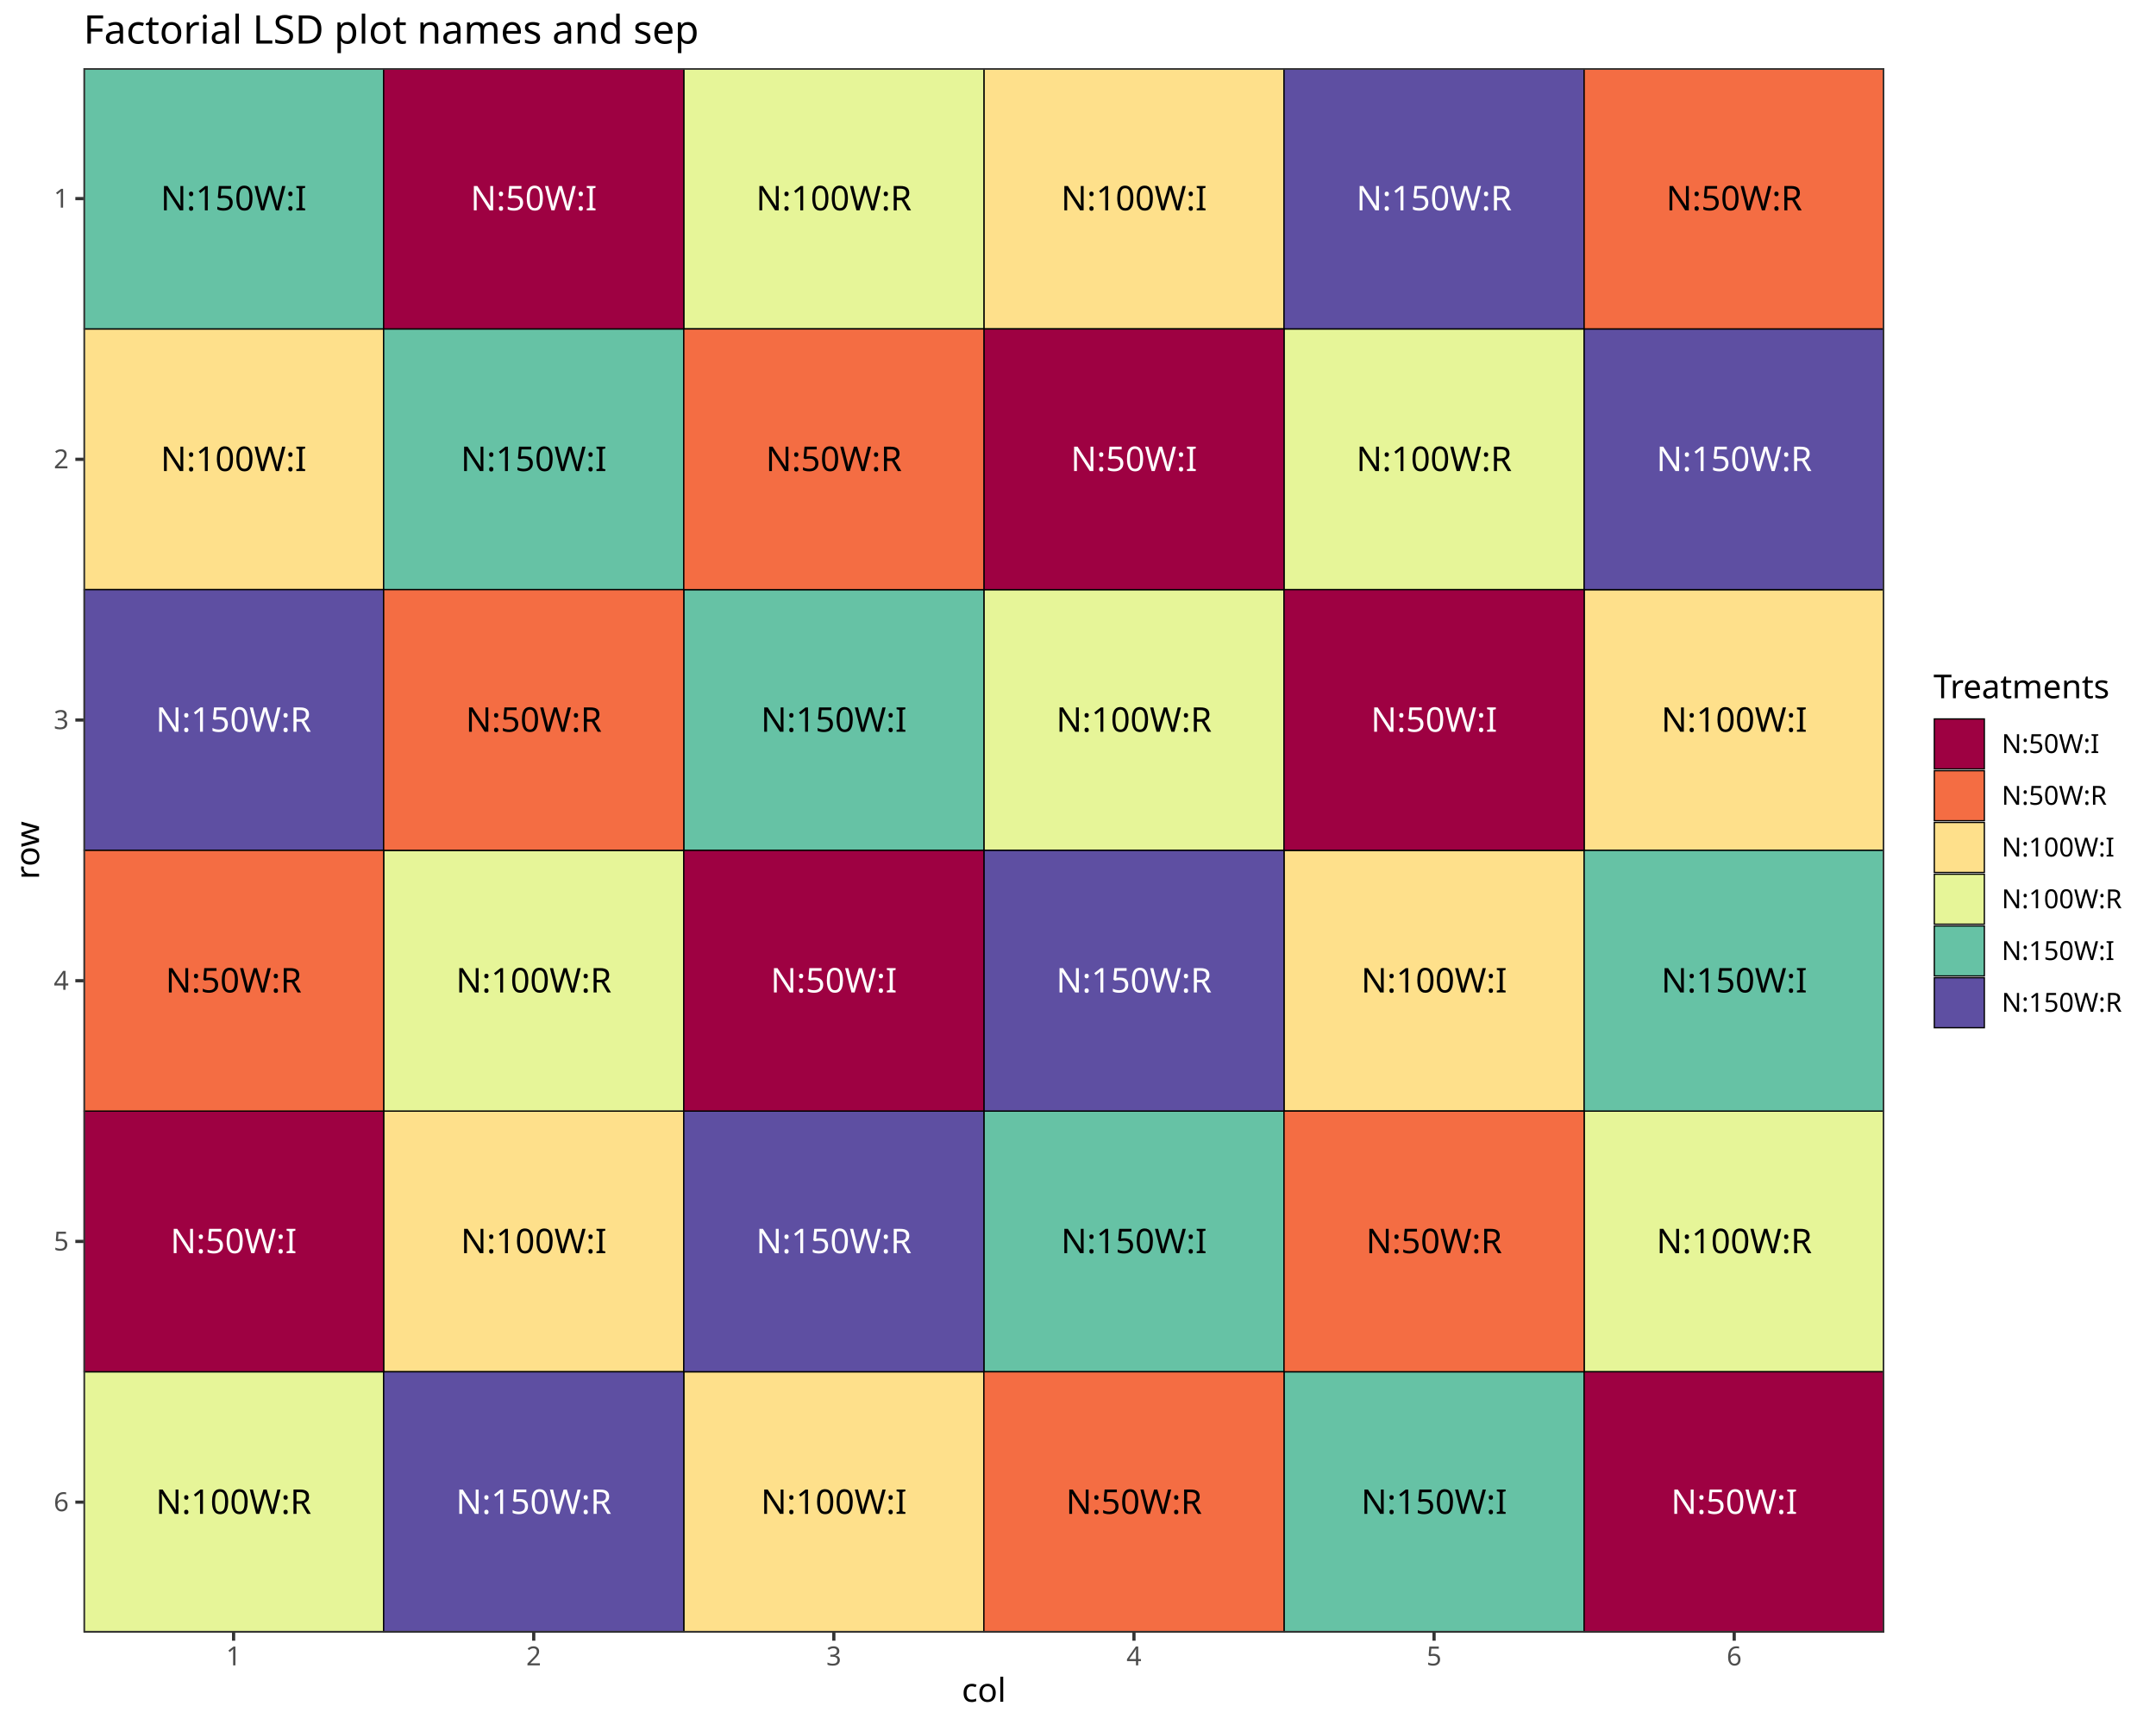
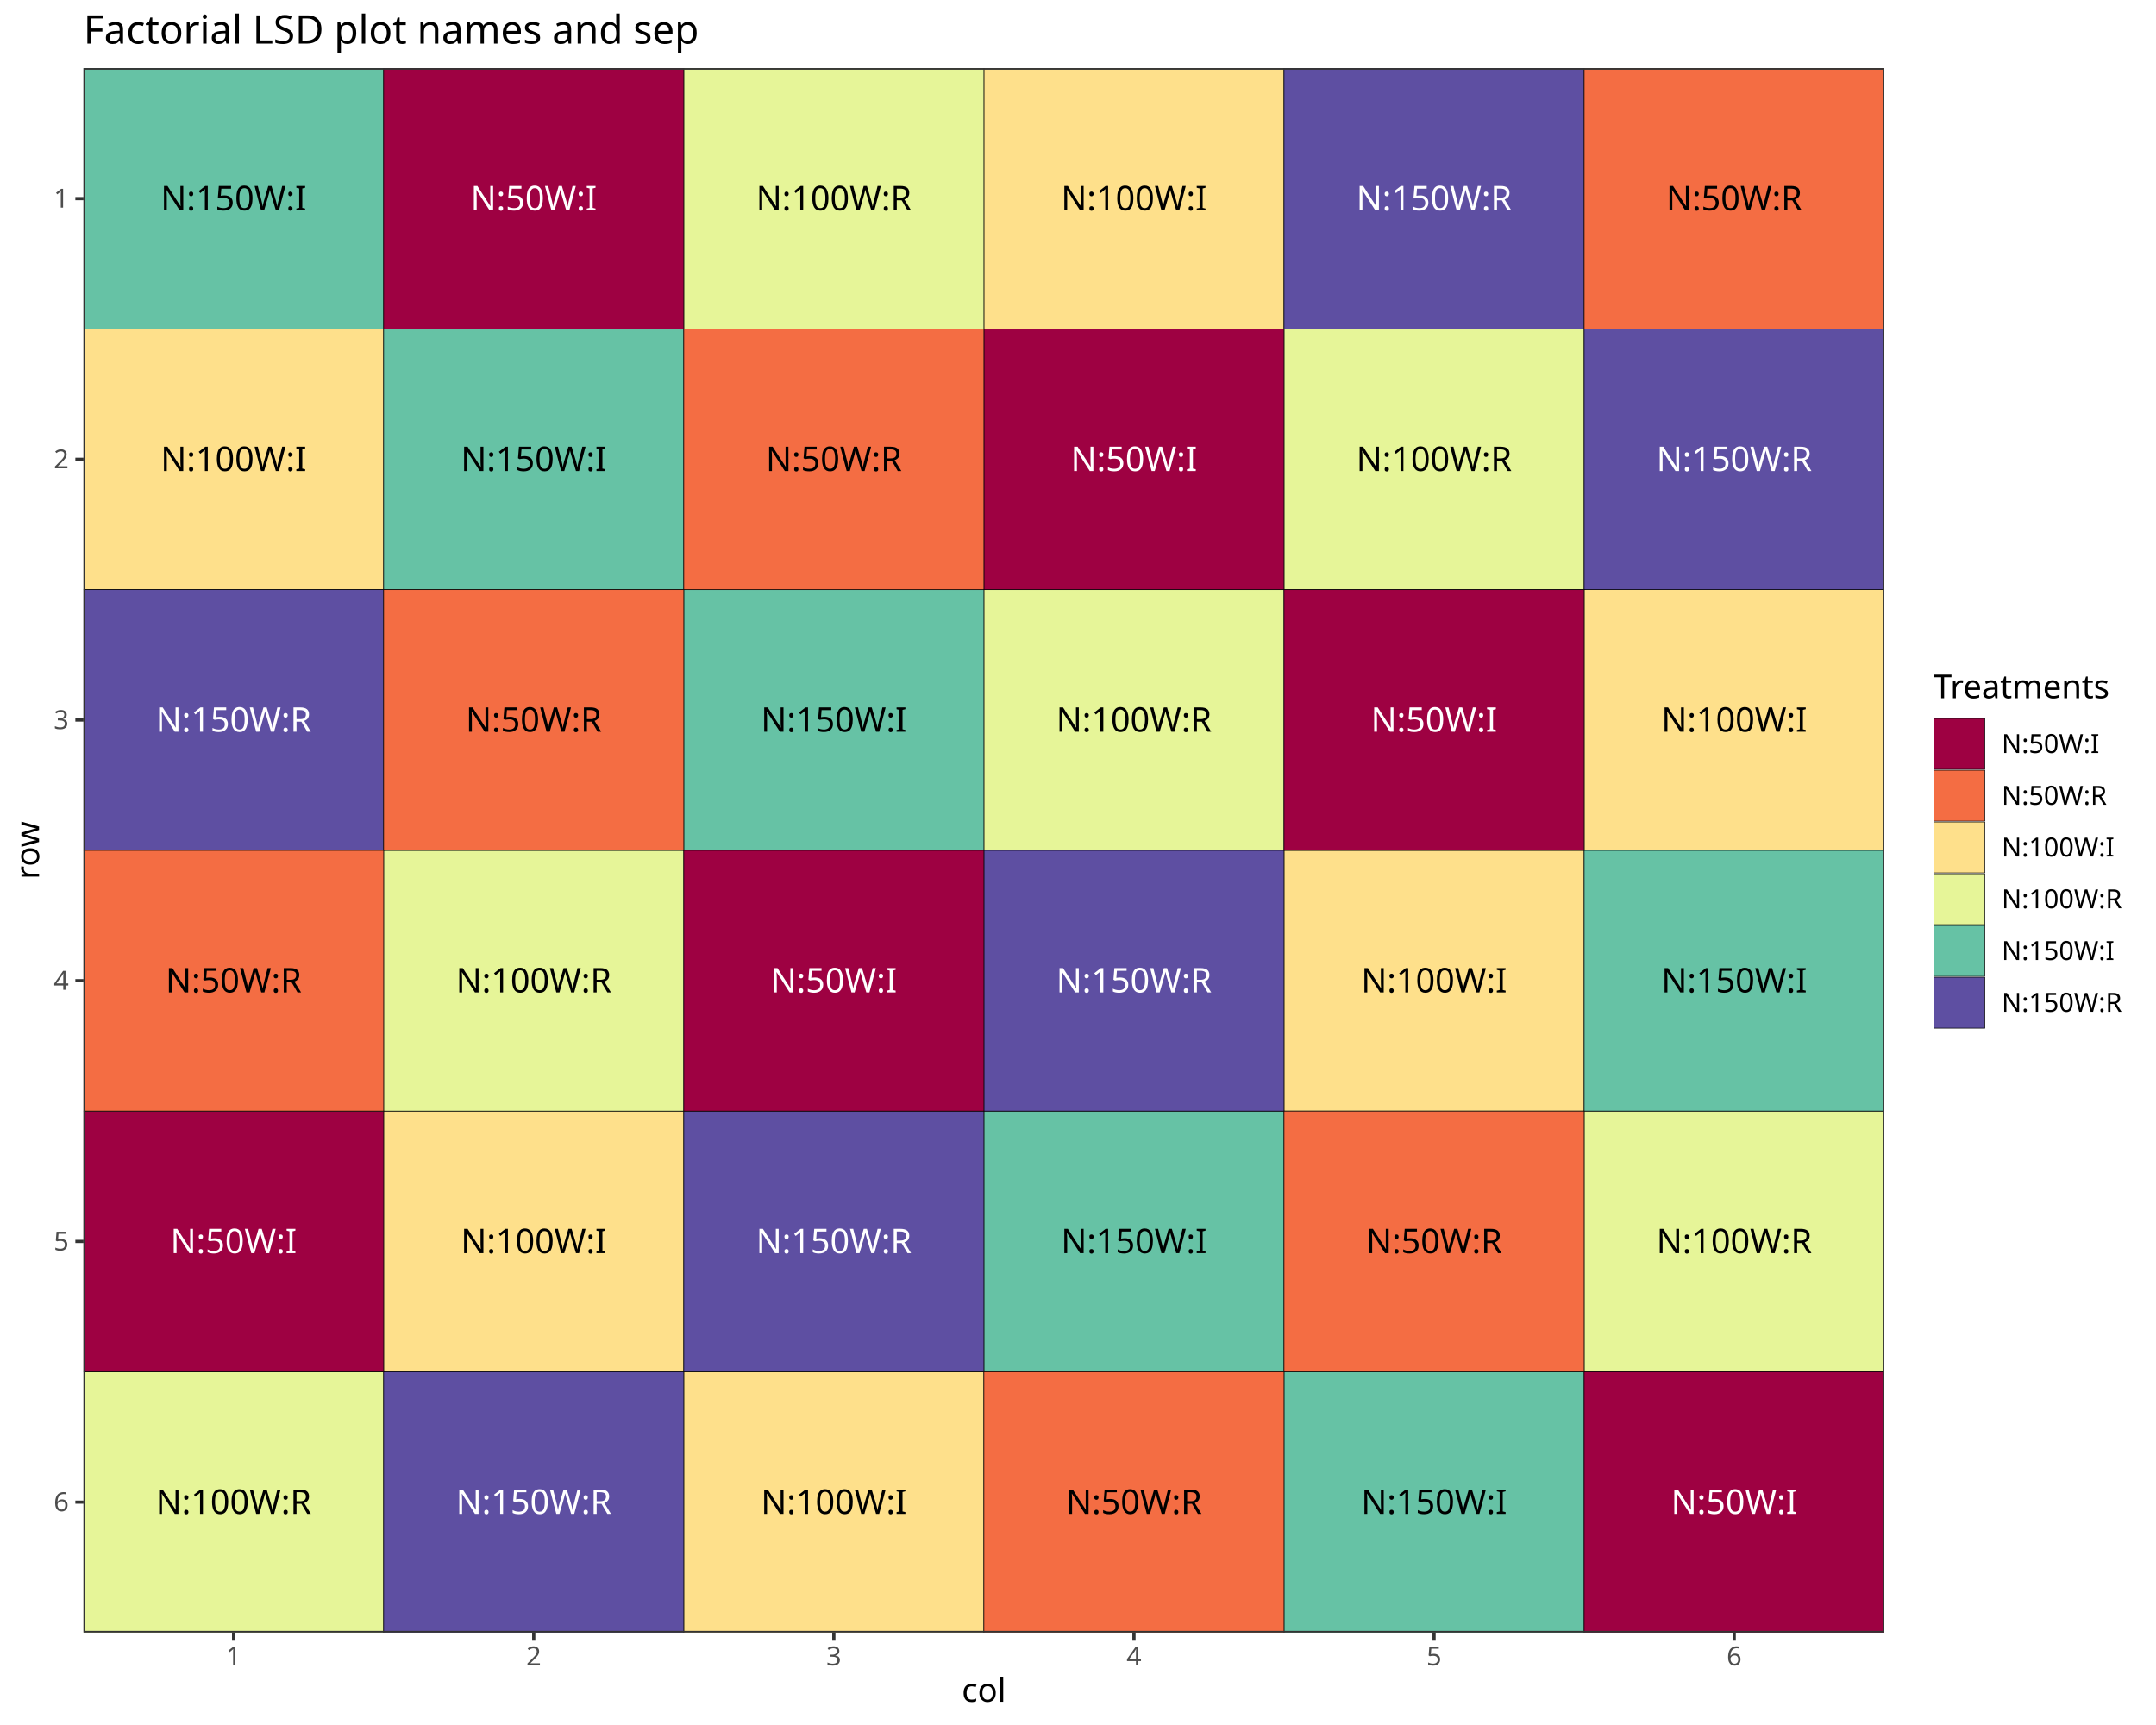
<svg xmlns="http://www.w3.org/2000/svg" class="svglite" data-engine-version="2.0" width="720.00pt" height="576.00pt" viewBox="0 0 720.00 576.00">
  <defs>
    <style type="text/css">
    .svglite line, .svglite polyline, .svglite polygon, .svglite path, .svglite rect, .svglite circle {
      fill: none;
      stroke: #000000;
      stroke-linecap: round;
      stroke-linejoin: round;
      stroke-miterlimit: 10.00;
    }
  </style>
  </defs>
  <rect width="100%" height="100%" style="stroke: none; fill: #FFFFFF;" />
  <defs>
    <clipPath id="cpMC4wMHw3MjAuMDB8MC4wMHw1NzYuMDA=">
      <rect x="0.00" y="0.00" width="720.00" height="576.00" />
    </clipPath>
  </defs>
  <g clip-path="url(#cpMC4wMHw3MjAuMDB8MC4wMHw1NzYuMDA=)">
    <rect x="0.00" y="0.00" width="720.00" height="576.00" style="stroke-width: 1.07; stroke: #FFFFFF; fill: #FFFFFF;" />
  </g>
  <defs>
    <clipPath id="cpMjcuOTB8NjI5LjI1fDIyLjc4fDU0NS4xMQ==">
      <rect x="27.90" y="22.78" width="601.35" height="522.33" />
    </clipPath>
  </defs>
  <g clip-path="url(#cpMjcuOTB8NjI5LjI1fDIyLjc4fDU0NS4xMQ==)">
    <rect x="27.90" y="22.78" width="601.35" height="522.33" style="stroke-width: 1.07; stroke: none; fill: #FFFFFF;" />
    <polyline points="27.90,22.78 629.25,22.78 " style="stroke-width: 0.53; stroke: #EBEBEB; stroke-linecap: butt;" />
    <polyline points="27.90,109.84 629.25,109.84 " style="stroke-width: 0.53; stroke: #EBEBEB; stroke-linecap: butt;" />
    <polyline points="27.90,196.89 629.25,196.89 " style="stroke-width: 0.53; stroke: #EBEBEB; stroke-linecap: butt;" />
    <polyline points="27.90,283.95 629.25,283.95 " style="stroke-width: 0.53; stroke: #EBEBEB; stroke-linecap: butt;" />
    <polyline points="27.90,371.00 629.25,371.00 " style="stroke-width: 0.53; stroke: #EBEBEB; stroke-linecap: butt;" />
    <polyline points="27.90,458.06 629.25,458.06 " style="stroke-width: 0.53; stroke: #EBEBEB; stroke-linecap: butt;" />
    <polyline points="27.90,545.11 629.25,545.11 " style="stroke-width: 0.53; stroke: #EBEBEB; stroke-linecap: butt;" />
    <polyline points="27.90,545.11 27.90,22.78 " style="stroke-width: 0.53; stroke: #EBEBEB; stroke-linecap: butt;" />
    <polyline points="128.12,545.11 128.12,22.78 " style="stroke-width: 0.53; stroke: #EBEBEB; stroke-linecap: butt;" />
    <polyline points="228.35,545.11 228.35,22.78 " style="stroke-width: 0.53; stroke: #EBEBEB; stroke-linecap: butt;" />
    <polyline points="328.57,545.11 328.57,22.78 " style="stroke-width: 0.53; stroke: #EBEBEB; stroke-linecap: butt;" />
    <polyline points="428.80,545.11 428.80,22.78 " style="stroke-width: 0.53; stroke: #EBEBEB; stroke-linecap: butt;" />
    <polyline points="529.03,545.11 529.03,22.78 " style="stroke-width: 0.53; stroke: #EBEBEB; stroke-linecap: butt;" />
    <polyline points="629.25,545.11 629.25,22.78 " style="stroke-width: 0.53; stroke: #EBEBEB; stroke-linecap: butt;" />
    <polyline points="27.90,66.31 629.25,66.31 " style="stroke-width: 1.07; stroke: #EBEBEB; stroke-linecap: butt;" />
    <polyline points="27.90,153.37 629.25,153.37 " style="stroke-width: 1.07; stroke: #EBEBEB; stroke-linecap: butt;" />
    <polyline points="27.90,240.42 629.25,240.42 " style="stroke-width: 1.07; stroke: #EBEBEB; stroke-linecap: butt;" />
    <polyline points="27.90,327.48 629.25,327.48 " style="stroke-width: 1.07; stroke: #EBEBEB; stroke-linecap: butt;" />
    <polyline points="27.90,414.53 629.25,414.53 " style="stroke-width: 1.07; stroke: #EBEBEB; stroke-linecap: butt;" />
    <polyline points="27.90,501.59 629.25,501.59 " style="stroke-width: 1.07; stroke: #EBEBEB; stroke-linecap: butt;" />
    <polyline points="78.01,545.11 78.01,22.78 " style="stroke-width: 1.07; stroke: #EBEBEB; stroke-linecap: butt;" />
    <polyline points="178.24,545.11 178.24,22.78 " style="stroke-width: 1.07; stroke: #EBEBEB; stroke-linecap: butt;" />
    <polyline points="278.46,545.11 278.46,22.78 " style="stroke-width: 1.07; stroke: #EBEBEB; stroke-linecap: butt;" />
    <polyline points="378.69,545.11 378.69,22.78 " style="stroke-width: 1.07; stroke: #EBEBEB; stroke-linecap: butt;" />
    <polyline points="478.91,545.11 478.91,22.78 " style="stroke-width: 1.07; stroke: #EBEBEB; stroke-linecap: butt;" />
    <polyline points="579.14,545.11 579.14,22.78 " style="stroke-width: 1.07; stroke: #EBEBEB; stroke-linecap: butt;" />
-     <rect x="529.03" y="196.89" width="100.23" height="87.05" style="stroke-width: 0.43; stroke-linecap: butt; stroke-linejoin: miter; fill: #FEE08B;" />
-     <rect x="328.57" y="22.78" width="100.23" height="87.05" style="stroke-width: 0.43; stroke-linecap: butt; stroke-linejoin: miter; fill: #FEE08B;" />
-     <rect x="128.12" y="371.00" width="100.23" height="87.05" style="stroke-width: 0.43; stroke-linecap: butt; stroke-linejoin: miter; fill: #FEE08B;" />
-     <rect x="228.35" y="458.06" width="100.23" height="87.05" style="stroke-width: 0.43; stroke-linecap: butt; stroke-linejoin: miter; fill: #FEE08B;" />
-     <rect x="27.90" y="109.84" width="100.23" height="87.05" style="stroke-width: 0.43; stroke-linecap: butt; stroke-linejoin: miter; fill: #FEE08B;" />
-     <rect x="428.80" y="283.95" width="100.23" height="87.05" style="stroke-width: 0.43; stroke-linecap: butt; stroke-linejoin: miter; fill: #FEE08B;" />
-     <rect x="27.90" y="458.06" width="100.23" height="87.05" style="stroke-width: 0.43; stroke-linecap: butt; stroke-linejoin: miter; fill: #E6F598;" />
-     <rect x="228.35" y="22.78" width="100.23" height="87.05" style="stroke-width: 0.43; stroke-linecap: butt; stroke-linejoin: miter; fill: #E6F598;" />
-     <rect x="529.03" y="371.00" width="100.23" height="87.05" style="stroke-width: 0.43; stroke-linecap: butt; stroke-linejoin: miter; fill: #E6F598;" />
-     <rect x="128.12" y="283.95" width="100.23" height="87.05" style="stroke-width: 0.43; stroke-linecap: butt; stroke-linejoin: miter; fill: #E6F598;" />
-     <rect x="328.57" y="196.89" width="100.23" height="87.05" style="stroke-width: 0.43; stroke-linecap: butt; stroke-linejoin: miter; fill: #E6F598;" />
-     <rect x="428.80" y="109.84" width="100.23" height="87.05" style="stroke-width: 0.43; stroke-linecap: butt; stroke-linejoin: miter; fill: #E6F598;" />
-     <rect x="27.90" y="22.78" width="100.23" height="87.05" style="stroke-width: 0.43; stroke-linecap: butt; stroke-linejoin: miter; fill: #66C2A5;" />
-     <rect x="228.35" y="196.89" width="100.23" height="87.05" style="stroke-width: 0.43; stroke-linecap: butt; stroke-linejoin: miter; fill: #66C2A5;" />
-     <rect x="529.03" y="283.95" width="100.23" height="87.05" style="stroke-width: 0.43; stroke-linecap: butt; stroke-linejoin: miter; fill: #66C2A5;" />
-     <rect x="128.12" y="109.84" width="100.23" height="87.05" style="stroke-width: 0.43; stroke-linecap: butt; stroke-linejoin: miter; fill: #66C2A5;" />
-     <rect x="428.80" y="458.06" width="100.23" height="87.05" style="stroke-width: 0.43; stroke-linecap: butt; stroke-linejoin: miter; fill: #66C2A5;" />
-     <rect x="328.57" y="371.00" width="100.23" height="87.05" style="stroke-width: 0.43; stroke-linecap: butt; stroke-linejoin: miter; fill: #66C2A5;" />
-     <rect x="128.12" y="458.06" width="100.23" height="87.05" style="stroke-width: 0.43; stroke-linecap: butt; stroke-linejoin: miter; fill: #5E4FA2;" />
-     <rect x="228.35" y="371.00" width="100.23" height="87.05" style="stroke-width: 0.43; stroke-linecap: butt; stroke-linejoin: miter; fill: #5E4FA2;" />
-     <rect x="428.80" y="22.78" width="100.23" height="87.05" style="stroke-width: 0.43; stroke-linecap: butt; stroke-linejoin: miter; fill: #5E4FA2;" />
-     <rect x="328.57" y="283.95" width="100.23" height="87.05" style="stroke-width: 0.43; stroke-linecap: butt; stroke-linejoin: miter; fill: #5E4FA2;" />
-     <rect x="529.03" y="109.84" width="100.23" height="87.05" style="stroke-width: 0.43; stroke-linecap: butt; stroke-linejoin: miter; fill: #5E4FA2;" />
-     <rect x="27.90" y="196.89" width="100.23" height="87.05" style="stroke-width: 0.43; stroke-linecap: butt; stroke-linejoin: miter; fill: #5E4FA2;" />
-     <rect x="328.57" y="109.84" width="100.23" height="87.05" style="stroke-width: 0.43; stroke-linecap: butt; stroke-linejoin: miter; fill: #9E0142;" />
-     <rect x="428.80" y="196.89" width="100.23" height="87.05" style="stroke-width: 0.43; stroke-linecap: butt; stroke-linejoin: miter; fill: #9E0142;" />
-     <rect x="228.35" y="283.95" width="100.23" height="87.05" style="stroke-width: 0.43; stroke-linecap: butt; stroke-linejoin: miter; fill: #9E0142;" />
-     <rect x="529.03" y="458.06" width="100.23" height="87.05" style="stroke-width: 0.43; stroke-linecap: butt; stroke-linejoin: miter; fill: #9E0142;" />
-     <rect x="27.90" y="371.00" width="100.23" height="87.05" style="stroke-width: 0.43; stroke-linecap: butt; stroke-linejoin: miter; fill: #9E0142;" />
-     <rect x="128.12" y="22.78" width="100.23" height="87.05" style="stroke-width: 0.43; stroke-linecap: butt; stroke-linejoin: miter; fill: #9E0142;" />
-     <rect x="529.03" y="22.78" width="100.23" height="87.05" style="stroke-width: 0.43; stroke-linecap: butt; stroke-linejoin: miter; fill: #F46D43;" />
-     <rect x="128.12" y="196.89" width="100.23" height="87.05" style="stroke-width: 0.43; stroke-linecap: butt; stroke-linejoin: miter; fill: #F46D43;" />
-     <rect x="428.80" y="371.00" width="100.23" height="87.05" style="stroke-width: 0.43; stroke-linecap: butt; stroke-linejoin: miter; fill: #F46D43;" />
-     <rect x="328.57" y="458.06" width="100.23" height="87.05" style="stroke-width: 0.43; stroke-linecap: butt; stroke-linejoin: miter; fill: #F46D43;" />
-     <rect x="228.35" y="109.84" width="100.23" height="87.05" style="stroke-width: 0.43; stroke-linecap: butt; stroke-linejoin: miter; fill: #F46D43;" />
-     <rect x="27.90" y="283.95" width="100.23" height="87.05" style="stroke-width: 0.43; stroke-linecap: butt; stroke-linejoin: miter; fill: #F46D43;" />
+     <rect x="529.03" y="196.89" width="100.23" height="87.05" style="stroke-width: 0.21; stroke-linecap: butt; stroke-linejoin: miter; fill: #FEE08B;" />
+     <rect x="328.57" y="22.78" width="100.23" height="87.05" style="stroke-width: 0.21; stroke-linecap: butt; stroke-linejoin: miter; fill: #FEE08B;" />
+     <rect x="128.12" y="371.00" width="100.23" height="87.05" style="stroke-width: 0.21; stroke-linecap: butt; stroke-linejoin: miter; fill: #FEE08B;" />
+     <rect x="228.35" y="458.06" width="100.23" height="87.05" style="stroke-width: 0.21; stroke-linecap: butt; stroke-linejoin: miter; fill: #FEE08B;" />
+     <rect x="27.90" y="109.84" width="100.23" height="87.05" style="stroke-width: 0.21; stroke-linecap: butt; stroke-linejoin: miter; fill: #FEE08B;" />
+     <rect x="428.80" y="283.95" width="100.23" height="87.05" style="stroke-width: 0.21; stroke-linecap: butt; stroke-linejoin: miter; fill: #FEE08B;" />
+     <rect x="27.90" y="458.06" width="100.23" height="87.05" style="stroke-width: 0.21; stroke-linecap: butt; stroke-linejoin: miter; fill: #E6F598;" />
+     <rect x="228.35" y="22.78" width="100.23" height="87.05" style="stroke-width: 0.21; stroke-linecap: butt; stroke-linejoin: miter; fill: #E6F598;" />
+     <rect x="529.03" y="371.00" width="100.23" height="87.05" style="stroke-width: 0.21; stroke-linecap: butt; stroke-linejoin: miter; fill: #E6F598;" />
+     <rect x="128.12" y="283.95" width="100.23" height="87.05" style="stroke-width: 0.21; stroke-linecap: butt; stroke-linejoin: miter; fill: #E6F598;" />
+     <rect x="328.57" y="196.89" width="100.23" height="87.05" style="stroke-width: 0.21; stroke-linecap: butt; stroke-linejoin: miter; fill: #E6F598;" />
+     <rect x="428.80" y="109.84" width="100.23" height="87.05" style="stroke-width: 0.21; stroke-linecap: butt; stroke-linejoin: miter; fill: #E6F598;" />
+     <rect x="27.90" y="22.78" width="100.23" height="87.05" style="stroke-width: 0.21; stroke-linecap: butt; stroke-linejoin: miter; fill: #66C2A5;" />
+     <rect x="228.35" y="196.89" width="100.23" height="87.05" style="stroke-width: 0.21; stroke-linecap: butt; stroke-linejoin: miter; fill: #66C2A5;" />
+     <rect x="529.03" y="283.95" width="100.23" height="87.05" style="stroke-width: 0.21; stroke-linecap: butt; stroke-linejoin: miter; fill: #66C2A5;" />
+     <rect x="128.12" y="109.84" width="100.23" height="87.05" style="stroke-width: 0.21; stroke-linecap: butt; stroke-linejoin: miter; fill: #66C2A5;" />
+     <rect x="428.80" y="458.06" width="100.23" height="87.05" style="stroke-width: 0.21; stroke-linecap: butt; stroke-linejoin: miter; fill: #66C2A5;" />
+     <rect x="328.57" y="371.00" width="100.23" height="87.05" style="stroke-width: 0.21; stroke-linecap: butt; stroke-linejoin: miter; fill: #66C2A5;" />
+     <rect x="128.12" y="458.06" width="100.23" height="87.05" style="stroke-width: 0.21; stroke-linecap: butt; stroke-linejoin: miter; fill: #5E4FA2;" />
+     <rect x="228.35" y="371.00" width="100.23" height="87.05" style="stroke-width: 0.21; stroke-linecap: butt; stroke-linejoin: miter; fill: #5E4FA2;" />
+     <rect x="428.80" y="22.78" width="100.23" height="87.05" style="stroke-width: 0.21; stroke-linecap: butt; stroke-linejoin: miter; fill: #5E4FA2;" />
+     <rect x="328.57" y="283.95" width="100.23" height="87.05" style="stroke-width: 0.21; stroke-linecap: butt; stroke-linejoin: miter; fill: #5E4FA2;" />
+     <rect x="529.03" y="109.84" width="100.23" height="87.05" style="stroke-width: 0.21; stroke-linecap: butt; stroke-linejoin: miter; fill: #5E4FA2;" />
+     <rect x="27.90" y="196.89" width="100.23" height="87.05" style="stroke-width: 0.21; stroke-linecap: butt; stroke-linejoin: miter; fill: #5E4FA2;" />
+     <rect x="328.57" y="109.84" width="100.23" height="87.05" style="stroke-width: 0.21; stroke-linecap: butt; stroke-linejoin: miter; fill: #9E0142;" />
+     <rect x="428.80" y="196.89" width="100.23" height="87.05" style="stroke-width: 0.21; stroke-linecap: butt; stroke-linejoin: miter; fill: #9E0142;" />
+     <rect x="228.35" y="283.95" width="100.23" height="87.05" style="stroke-width: 0.21; stroke-linecap: butt; stroke-linejoin: miter; fill: #9E0142;" />
+     <rect x="529.03" y="458.06" width="100.23" height="87.05" style="stroke-width: 0.21; stroke-linecap: butt; stroke-linejoin: miter; fill: #9E0142;" />
+     <rect x="27.90" y="371.00" width="100.23" height="87.05" style="stroke-width: 0.21; stroke-linecap: butt; stroke-linejoin: miter; fill: #9E0142;" />
+     <rect x="128.12" y="22.78" width="100.23" height="87.05" style="stroke-width: 0.21; stroke-linecap: butt; stroke-linejoin: miter; fill: #9E0142;" />
+     <rect x="529.03" y="22.78" width="100.23" height="87.05" style="stroke-width: 0.21; stroke-linecap: butt; stroke-linejoin: miter; fill: #F46D43;" />
+     <rect x="128.12" y="196.89" width="100.23" height="87.05" style="stroke-width: 0.21; stroke-linecap: butt; stroke-linejoin: miter; fill: #F46D43;" />
+     <rect x="428.80" y="371.00" width="100.23" height="87.05" style="stroke-width: 0.21; stroke-linecap: butt; stroke-linejoin: miter; fill: #F46D43;" />
+     <rect x="328.57" y="458.06" width="100.23" height="87.05" style="stroke-width: 0.21; stroke-linecap: butt; stroke-linejoin: miter; fill: #F46D43;" />
+     <rect x="228.35" y="109.84" width="100.23" height="87.05" style="stroke-width: 0.21; stroke-linecap: butt; stroke-linejoin: miter; fill: #F46D43;" />
+     <rect x="27.90" y="283.95" width="100.23" height="87.05" style="stroke-width: 0.21; stroke-linecap: butt; stroke-linejoin: miter; fill: #F46D43;" />
    <text x="579.14" y="244.34" text-anchor="middle" style="font-size: 11.38px; font-family: sans;" textLength="47.44px" lengthAdjust="spacingAndGlyphs">N:100W:I</text>
    <text x="378.69" y="70.23" text-anchor="middle" style="font-size: 11.38px; font-family: sans;" textLength="47.44px" lengthAdjust="spacingAndGlyphs">N:100W:I</text>
    <text x="178.24" y="418.45" text-anchor="middle" style="font-size: 11.38px; font-family: sans;" textLength="47.44px" lengthAdjust="spacingAndGlyphs">N:100W:I</text>
    <text x="278.46" y="505.50" text-anchor="middle" style="font-size: 11.38px; font-family: sans;" textLength="47.44px" lengthAdjust="spacingAndGlyphs">N:100W:I</text>
    <text x="78.01" y="157.28" text-anchor="middle" style="font-size: 11.38px; font-family: sans;" textLength="47.44px" lengthAdjust="spacingAndGlyphs">N:100W:I</text>
    <text x="478.91" y="331.39" text-anchor="middle" style="font-size: 11.38px; font-family: sans;" textLength="47.44px" lengthAdjust="spacingAndGlyphs">N:100W:I</text>
    <text x="78.01" y="505.50" text-anchor="middle" style="font-size: 11.38px; font-family: sans;" textLength="52.50px" lengthAdjust="spacingAndGlyphs">N:100W:R</text>
    <text x="278.46" y="70.23" text-anchor="middle" style="font-size: 11.38px; font-family: sans;" textLength="52.50px" lengthAdjust="spacingAndGlyphs">N:100W:R</text>
    <text x="579.14" y="418.45" text-anchor="middle" style="font-size: 11.38px; font-family: sans;" textLength="52.50px" lengthAdjust="spacingAndGlyphs">N:100W:R</text>
    <text x="178.24" y="331.39" text-anchor="middle" style="font-size: 11.38px; font-family: sans;" textLength="52.50px" lengthAdjust="spacingAndGlyphs">N:100W:R</text>
    <text x="378.69" y="244.34" text-anchor="middle" style="font-size: 11.38px; font-family: sans;" textLength="52.50px" lengthAdjust="spacingAndGlyphs">N:100W:R</text>
    <text x="478.91" y="157.28" text-anchor="middle" style="font-size: 11.38px; font-family: sans;" textLength="52.50px" lengthAdjust="spacingAndGlyphs">N:100W:R</text>
    <text x="78.01" y="70.23" text-anchor="middle" style="font-size: 11.38px; font-family: sans;" textLength="47.44px" lengthAdjust="spacingAndGlyphs">N:150W:I</text>
    <text x="278.46" y="244.34" text-anchor="middle" style="font-size: 11.38px; font-family: sans;" textLength="47.44px" lengthAdjust="spacingAndGlyphs">N:150W:I</text>
    <text x="579.14" y="331.39" text-anchor="middle" style="font-size: 11.38px; font-family: sans;" textLength="47.44px" lengthAdjust="spacingAndGlyphs">N:150W:I</text>
    <text x="178.24" y="157.28" text-anchor="middle" style="font-size: 11.38px; font-family: sans;" textLength="47.44px" lengthAdjust="spacingAndGlyphs">N:150W:I</text>
    <text x="478.91" y="505.50" text-anchor="middle" style="font-size: 11.38px; font-family: sans;" textLength="47.44px" lengthAdjust="spacingAndGlyphs">N:150W:I</text>
    <text x="378.69" y="418.45" text-anchor="middle" style="font-size: 11.38px; font-family: sans;" textLength="47.44px" lengthAdjust="spacingAndGlyphs">N:150W:I</text>
    <text x="178.24" y="505.50" text-anchor="middle" style="font-size: 11.38px; fill: #FFFFFF; font-family: sans;" textLength="52.50px" lengthAdjust="spacingAndGlyphs">N:150W:R</text>
    <text x="278.46" y="418.45" text-anchor="middle" style="font-size: 11.38px; fill: #FFFFFF; font-family: sans;" textLength="52.50px" lengthAdjust="spacingAndGlyphs">N:150W:R</text>
    <text x="478.91" y="70.23" text-anchor="middle" style="font-size: 11.38px; fill: #FFFFFF; font-family: sans;" textLength="52.50px" lengthAdjust="spacingAndGlyphs">N:150W:R</text>
    <text x="378.69" y="331.39" text-anchor="middle" style="font-size: 11.38px; fill: #FFFFFF; font-family: sans;" textLength="52.50px" lengthAdjust="spacingAndGlyphs">N:150W:R</text>
    <text x="579.14" y="157.28" text-anchor="middle" style="font-size: 11.38px; fill: #FFFFFF; font-family: sans;" textLength="52.50px" lengthAdjust="spacingAndGlyphs">N:150W:R</text>
    <text x="78.01" y="244.34" text-anchor="middle" style="font-size: 11.38px; fill: #FFFFFF; font-family: sans;" textLength="52.50px" lengthAdjust="spacingAndGlyphs">N:150W:R</text>
    <text x="378.69" y="157.28" text-anchor="middle" style="font-size: 11.38px; fill: #FFFFFF; font-family: sans;" textLength="41.11px" lengthAdjust="spacingAndGlyphs">N:50W:I</text>
    <text x="478.91" y="244.34" text-anchor="middle" style="font-size: 11.38px; fill: #FFFFFF; font-family: sans;" textLength="41.11px" lengthAdjust="spacingAndGlyphs">N:50W:I</text>
    <text x="278.46" y="331.39" text-anchor="middle" style="font-size: 11.38px; fill: #FFFFFF; font-family: sans;" textLength="41.11px" lengthAdjust="spacingAndGlyphs">N:50W:I</text>
    <text x="579.14" y="505.50" text-anchor="middle" style="font-size: 11.38px; fill: #FFFFFF; font-family: sans;" textLength="41.11px" lengthAdjust="spacingAndGlyphs">N:50W:I</text>
    <text x="78.01" y="418.45" text-anchor="middle" style="font-size: 11.38px; fill: #FFFFFF; font-family: sans;" textLength="41.11px" lengthAdjust="spacingAndGlyphs">N:50W:I</text>
    <text x="178.24" y="70.23" text-anchor="middle" style="font-size: 11.38px; fill: #FFFFFF; font-family: sans;" textLength="41.11px" lengthAdjust="spacingAndGlyphs">N:50W:I</text>
    <text x="579.14" y="70.23" text-anchor="middle" style="font-size: 11.38px; font-family: sans;" textLength="46.17px" lengthAdjust="spacingAndGlyphs">N:50W:R</text>
    <text x="178.24" y="244.34" text-anchor="middle" style="font-size: 11.38px; font-family: sans;" textLength="46.17px" lengthAdjust="spacingAndGlyphs">N:50W:R</text>
    <text x="478.91" y="418.45" text-anchor="middle" style="font-size: 11.38px; font-family: sans;" textLength="46.17px" lengthAdjust="spacingAndGlyphs">N:50W:R</text>
    <text x="378.69" y="505.50" text-anchor="middle" style="font-size: 11.38px; font-family: sans;" textLength="46.17px" lengthAdjust="spacingAndGlyphs">N:50W:R</text>
    <text x="278.46" y="157.28" text-anchor="middle" style="font-size: 11.38px; font-family: sans;" textLength="46.17px" lengthAdjust="spacingAndGlyphs">N:50W:R</text>
    <text x="78.01" y="331.39" text-anchor="middle" style="font-size: 11.38px; font-family: sans;" textLength="46.17px" lengthAdjust="spacingAndGlyphs">N:50W:R</text>
    <rect x="27.90" y="22.78" width="601.35" height="522.33" style="stroke-width: 1.07; stroke: #333333;" />
  </g>
  <g clip-path="url(#cpMC4wMHw3MjAuMDB8MC4wMHw1NzYuMDA=)">
    <text x="22.97" y="69.34" text-anchor="end" style="font-size: 8.80px; fill: #4D4D4D; font-family: sans;" textLength="4.89px" lengthAdjust="spacingAndGlyphs">1</text>
    <text x="22.97" y="156.39" text-anchor="end" style="font-size: 8.80px; fill: #4D4D4D; font-family: sans;" textLength="4.89px" lengthAdjust="spacingAndGlyphs">2</text>
    <text x="22.97" y="243.45" text-anchor="end" style="font-size: 8.80px; fill: #4D4D4D; font-family: sans;" textLength="4.89px" lengthAdjust="spacingAndGlyphs">3</text>
    <text x="22.97" y="330.50" text-anchor="end" style="font-size: 8.80px; fill: #4D4D4D; font-family: sans;" textLength="4.89px" lengthAdjust="spacingAndGlyphs">4</text>
    <text x="22.97" y="417.56" text-anchor="end" style="font-size: 8.80px; fill: #4D4D4D; font-family: sans;" textLength="4.89px" lengthAdjust="spacingAndGlyphs">5</text>
    <text x="22.97" y="504.61" text-anchor="end" style="font-size: 8.80px; fill: #4D4D4D; font-family: sans;" textLength="4.89px" lengthAdjust="spacingAndGlyphs">6</text>
    <polyline points="25.16,66.31 27.90,66.31 " style="stroke-width: 1.07; stroke: #333333; stroke-linecap: butt;" />
    <polyline points="25.16,153.37 27.90,153.37 " style="stroke-width: 1.07; stroke: #333333; stroke-linecap: butt;" />
    <polyline points="25.16,240.42 27.90,240.42 " style="stroke-width: 1.07; stroke: #333333; stroke-linecap: butt;" />
    <polyline points="25.16,327.48 27.90,327.48 " style="stroke-width: 1.07; stroke: #333333; stroke-linecap: butt;" />
    <polyline points="25.16,414.53 27.90,414.53 " style="stroke-width: 1.07; stroke: #333333; stroke-linecap: butt;" />
    <polyline points="25.16,501.59 27.90,501.59 " style="stroke-width: 1.07; stroke: #333333; stroke-linecap: butt;" />
    <polyline points="78.01,547.85 78.01,545.11 " style="stroke-width: 1.07; stroke: #333333; stroke-linecap: butt;" />
    <polyline points="178.24,547.85 178.24,545.11 " style="stroke-width: 1.07; stroke: #333333; stroke-linecap: butt;" />
    <polyline points="278.46,547.85 278.46,545.11 " style="stroke-width: 1.07; stroke: #333333; stroke-linecap: butt;" />
    <polyline points="378.69,547.85 378.69,545.11 " style="stroke-width: 1.07; stroke: #333333; stroke-linecap: butt;" />
    <polyline points="478.91,547.85 478.91,545.11 " style="stroke-width: 1.07; stroke: #333333; stroke-linecap: butt;" />
    <polyline points="579.14,547.85 579.14,545.11 " style="stroke-width: 1.07; stroke: #333333; stroke-linecap: butt;" />
    <text x="78.01" y="556.10" text-anchor="middle" style="font-size: 8.80px; fill: #4D4D4D; font-family: sans;" textLength="4.89px" lengthAdjust="spacingAndGlyphs">1</text>
    <text x="178.24" y="556.10" text-anchor="middle" style="font-size: 8.80px; fill: #4D4D4D; font-family: sans;" textLength="4.89px" lengthAdjust="spacingAndGlyphs">2</text>
    <text x="278.46" y="556.10" text-anchor="middle" style="font-size: 8.80px; fill: #4D4D4D; font-family: sans;" textLength="4.89px" lengthAdjust="spacingAndGlyphs">3</text>
    <text x="378.69" y="556.10" text-anchor="middle" style="font-size: 8.80px; fill: #4D4D4D; font-family: sans;" textLength="4.89px" lengthAdjust="spacingAndGlyphs">4</text>
    <text x="478.91" y="556.10" text-anchor="middle" style="font-size: 8.80px; fill: #4D4D4D; font-family: sans;" textLength="4.89px" lengthAdjust="spacingAndGlyphs">5</text>
    <text x="579.14" y="556.10" text-anchor="middle" style="font-size: 8.80px; fill: #4D4D4D; font-family: sans;" textLength="4.89px" lengthAdjust="spacingAndGlyphs">6</text>
    <text x="328.57" y="568.24" text-anchor="middle" style="font-size: 11.00px; font-family: sans;" textLength="14.06px" lengthAdjust="spacingAndGlyphs">col</text>
    <text transform="translate(13.05,283.95) rotate(-90)" text-anchor="middle" style="font-size: 11.00px; font-family: sans;" textLength="17.73px" lengthAdjust="spacingAndGlyphs">row</text>
    <rect x="640.21" y="218.96" width="74.31" height="129.97" style="stroke-width: 1.07; stroke: none; fill: #FFFFFF;" />
    <text x="645.69" y="233.15" style="font-size: 11.00px; font-family: sans;" textLength="55.64px" lengthAdjust="spacingAndGlyphs">Treatments</text>
    <rect x="645.69" y="239.77" width="17.28" height="17.28" style="stroke-width: 1.07; stroke: none; fill: #FFFFFF;" />
-     <rect x="645.97" y="240.06" width="16.71" height="16.71" style="stroke-width: 0.43; stroke-linecap: butt; stroke-linejoin: miter; fill: #9E0142;" />
+     <rect x="645.83" y="239.92" width="17.00" height="17.00" style="stroke-width: 0.21; stroke-linecap: butt; stroke-linejoin: miter; fill: #9E0142;" />
    <rect x="645.69" y="257.05" width="17.28" height="17.28" style="stroke-width: 1.07; stroke: none; fill: #FFFFFF;" />
-     <rect x="645.97" y="257.34" width="16.71" height="16.71" style="stroke-width: 0.43; stroke-linecap: butt; stroke-linejoin: miter; fill: #F46D43;" />
+     <rect x="645.83" y="257.20" width="17.00" height="17.00" style="stroke-width: 0.21; stroke-linecap: butt; stroke-linejoin: miter; fill: #F46D43;" />
    <rect x="645.69" y="274.33" width="17.28" height="17.28" style="stroke-width: 1.07; stroke: none; fill: #FFFFFF;" />
-     <rect x="645.97" y="274.62" width="16.71" height="16.71" style="stroke-width: 0.43; stroke-linecap: butt; stroke-linejoin: miter; fill: #FEE08B;" />
+     <rect x="645.83" y="274.48" width="17.00" height="17.00" style="stroke-width: 0.21; stroke-linecap: butt; stroke-linejoin: miter; fill: #FEE08B;" />
    <rect x="645.69" y="291.61" width="17.28" height="17.28" style="stroke-width: 1.07; stroke: none; fill: #FFFFFF;" />
-     <rect x="645.97" y="291.90" width="16.71" height="16.71" style="stroke-width: 0.43; stroke-linecap: butt; stroke-linejoin: miter; fill: #E6F598;" />
+     <rect x="645.83" y="291.76" width="17.00" height="17.00" style="stroke-width: 0.21; stroke-linecap: butt; stroke-linejoin: miter; fill: #E6F598;" />
    <rect x="645.69" y="308.89" width="17.28" height="17.28" style="stroke-width: 1.07; stroke: none; fill: #FFFFFF;" />
-     <rect x="645.97" y="309.18" width="16.71" height="16.71" style="stroke-width: 0.43; stroke-linecap: butt; stroke-linejoin: miter; fill: #66C2A5;" />
+     <rect x="645.83" y="309.04" width="17.00" height="17.00" style="stroke-width: 0.21; stroke-linecap: butt; stroke-linejoin: miter; fill: #66C2A5;" />
    <rect x="645.69" y="326.17" width="17.28" height="17.28" style="stroke-width: 1.07; stroke: none; fill: #FFFFFF;" />
-     <rect x="645.97" y="326.46" width="16.71" height="16.71" style="stroke-width: 0.43; stroke-linecap: butt; stroke-linejoin: miter; fill: #5E4FA2;" />
+     <rect x="645.83" y="326.32" width="17.00" height="17.00" style="stroke-width: 0.21; stroke-linecap: butt; stroke-linejoin: miter; fill: #5E4FA2;" />
    <text x="668.45" y="251.44" style="font-size: 8.80px; font-family: sans;" textLength="31.79px" lengthAdjust="spacingAndGlyphs">N:50W:I</text>
    <text x="668.45" y="268.72" style="font-size: 8.80px; font-family: sans;" textLength="35.70px" lengthAdjust="spacingAndGlyphs">N:50W:R</text>
    <text x="668.45" y="286.00" style="font-size: 8.80px; font-family: sans;" textLength="36.68px" lengthAdjust="spacingAndGlyphs">N:100W:I</text>
    <text x="668.45" y="303.28" style="font-size: 8.80px; font-family: sans;" textLength="40.59px" lengthAdjust="spacingAndGlyphs">N:100W:R</text>
    <text x="668.45" y="320.56" style="font-size: 8.80px; font-family: sans;" textLength="36.68px" lengthAdjust="spacingAndGlyphs">N:150W:I</text>
    <text x="668.45" y="337.84" style="font-size: 8.80px; font-family: sans;" textLength="40.59px" lengthAdjust="spacingAndGlyphs">N:150W:R</text>
    <text x="27.90" y="14.56" style="font-size: 13.20px; font-family: sans;" textLength="198.86px" lengthAdjust="spacingAndGlyphs">Factorial LSD plot names and sep</text>
  </g>
</svg>
